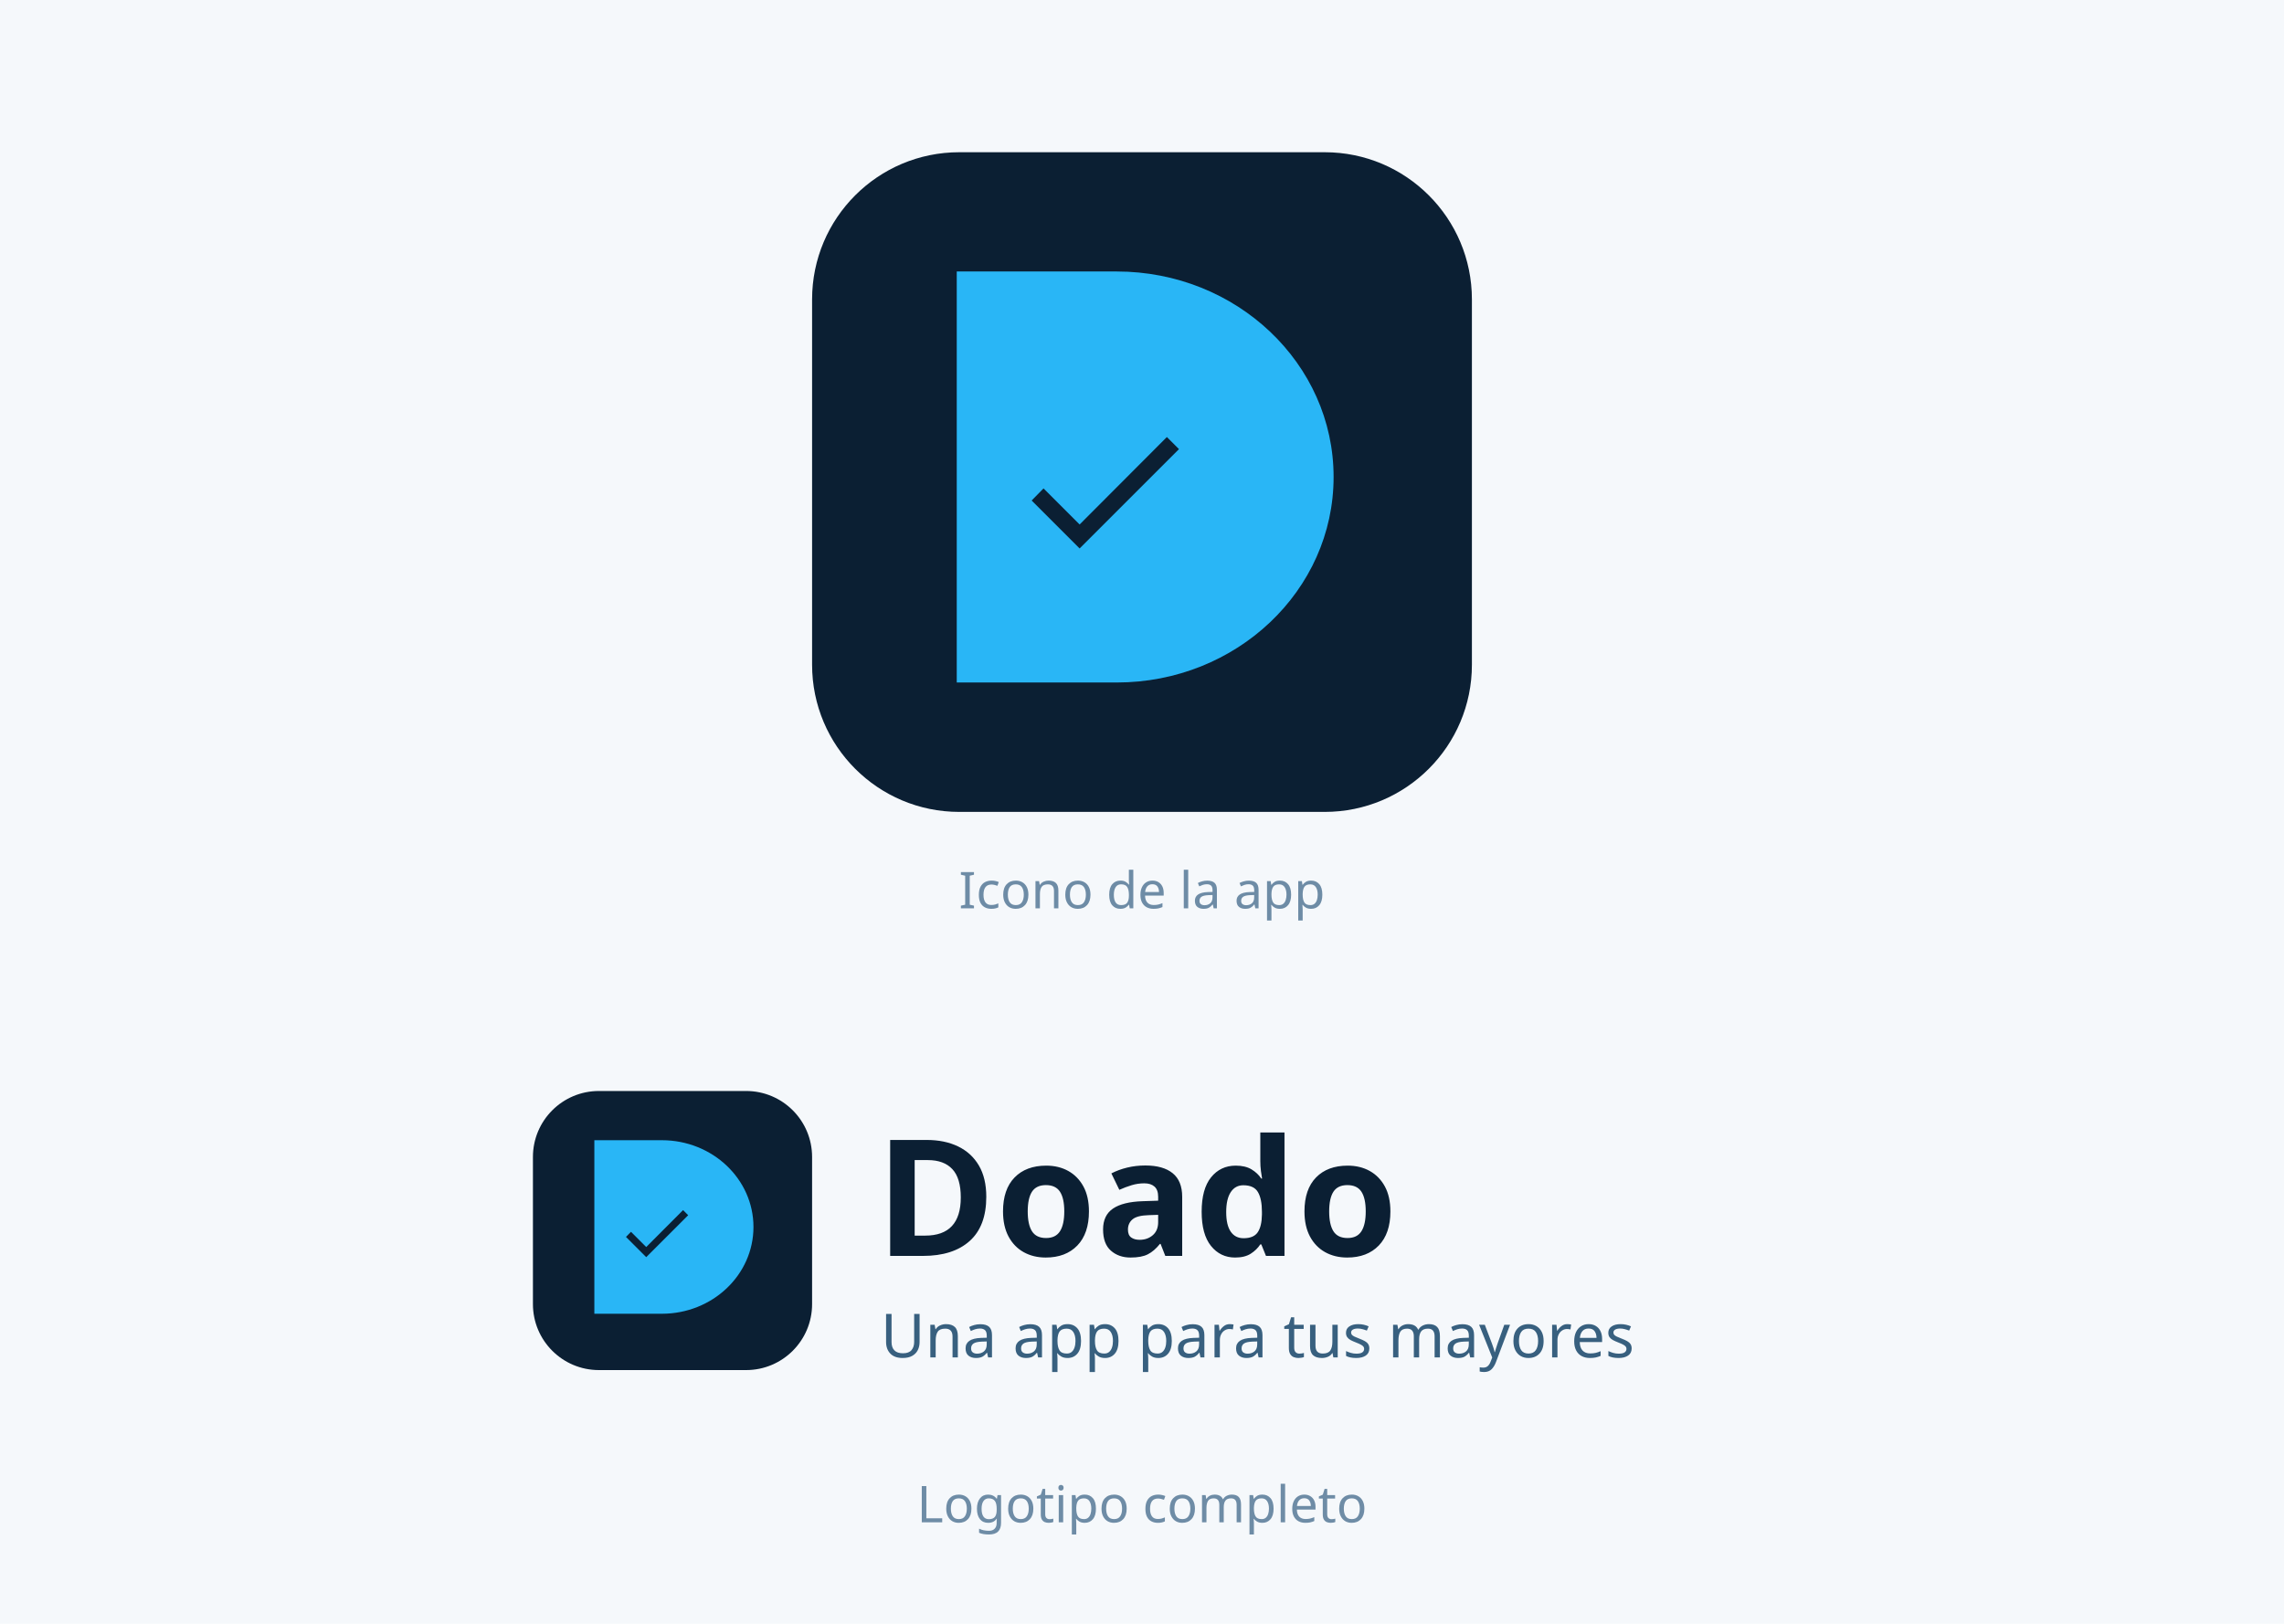
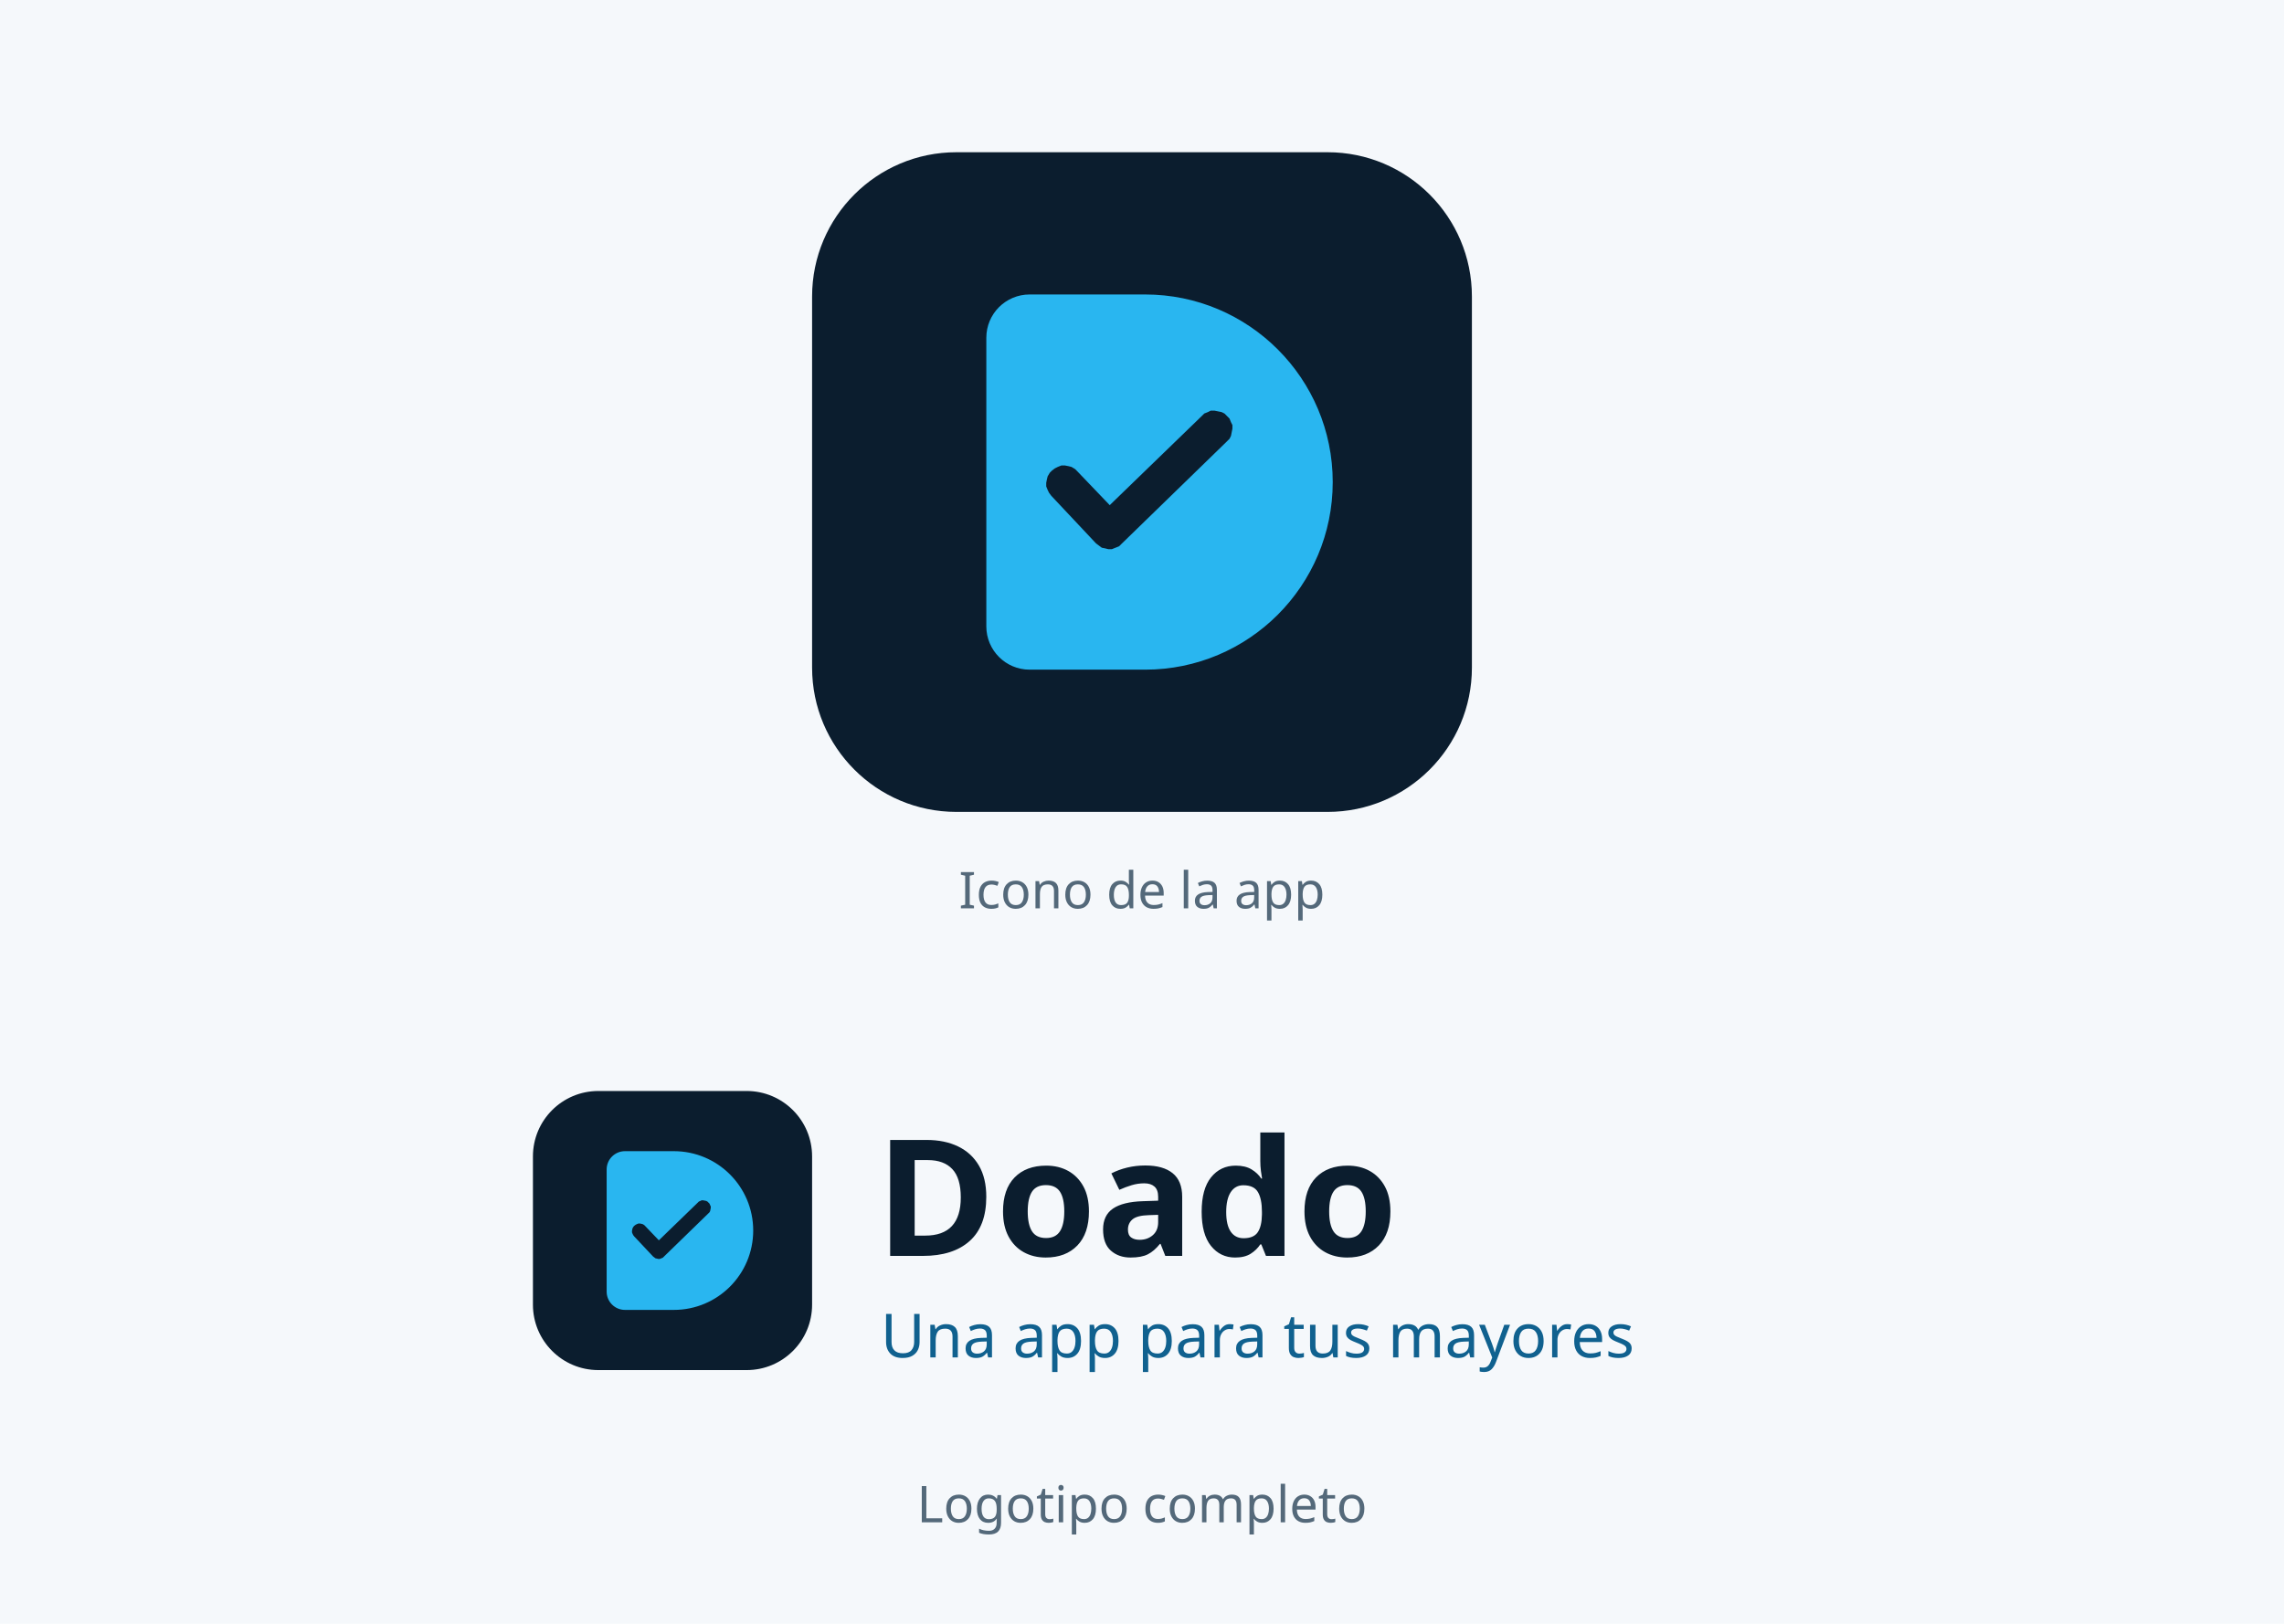
<svg xmlns="http://www.w3.org/2000/svg" viewBox="0 0 900 640">
  <rect width="900" height="640" fill="#F5F8FB" />
-   <g transform="translate(320,60)">
-     <rect width="260" height="260" rx="58" fill="#0B1F33" />
-     <g transform="translate(21,20) scale(0.9)">
-       <path d="M40,30 L110,30 A95,90 0 0 1 110,210 L40,210 Z M93.8,140.8 L78,125 L72.8,130.3 L93.8,151.3 L137.3,107.8 L132,102.5 Z" fill="#29B6F6" fill-rule="evenodd" />
+   <g transform="translate(320,60) scale(4.0625)">
+     <rect width="64" height="64" rx="14" fill="#0B1D2E" />
+     <g transform="translate(11.3,9.6) scale(0.7)">
+       <path d="M14,6 H30 A26,26 0 0 1 30,58 H14 A6,6 0 0 1 8,52 V12 A6,6 0 0 1 14,6 Z M23.2,40.5 L23.6,40.8 L24,41.1 L24.5,41.2 L24.9,41.3 L25.4,41.3 L25.9,41.1 L26.4,40.9 L26.7,40.6 L41.3,26.4 L41.7,26 L41.9,25.6 L42,25.1 L42.1,24.6 L42.1,24.1 L41.9,23.7 L41.7,23.2 L41.4,22.9 L41,22.5 L40.6,22.3 L40.1,22.2 L39.6,22.1 L39.1,22.1 L38.7,22.3 L38.2,22.5 L37.9,22.8 L25.1,35.2 L20.6,30.5 L20.3,30.2 L19.8,29.9 L19.4,29.8 L18.9,29.7 L18.4,29.7 L17.9,29.9 L17.5,30.1 L17.1,30.4 L16.8,30.7 L16.5,31.2 L16.4,31.6 L16.3,32.1 L16.3,32.6 L16.5,33.1 L16.7,33.5 L17,33.9 Z" fill="#29B6F0" fill-rule="evenodd" />
    </g>
  </g>
-   <text x="450" y="358" text-anchor="middle" font-family="'Quicksand','Trebuchet MS',sans-serif" font-size="20" fill="#6E8CA6">Icono de la app</text>
-   <g transform="translate(210,430)">
-     <rect width="110" height="110" rx="26" fill="#0B1F33" />
-     <g transform="translate(9,8) scale(0.38)">
-       <path d="M40,30 L110,30 A95,90 0 0 1 110,210 L40,210 Z M93.8,140.8 L78,125 L72.8,130.3 L93.8,151.3 L137.3,107.8 L132,102.5 Z" fill="#29B6F6" fill-rule="evenodd" />
+   <text x="450" y="358" text-anchor="middle" font-family="'Quicksand','Trebuchet MS',sans-serif" font-size="20" fill="#54697A">Icono de la app</text>
+   <g transform="translate(210,430) scale(1.7188)">
+     <rect width="64" height="64" rx="15" fill="#0B1D2E" />
+     <g transform="translate(11.3,9.6) scale(0.7)">
+       <path d="M14,6 H30 A26,26 0 0 1 30,58 H14 A6,6 0 0 1 8,52 V12 A6,6 0 0 1 14,6 Z M23.2,40.5 L23.6,40.8 L24,41.1 L24.5,41.2 L24.9,41.3 L25.4,41.3 L25.9,41.1 L26.4,40.9 L26.7,40.6 L41.3,26.4 L41.7,26 L41.9,25.6 L42,25.1 L42.1,24.6 L42.1,24.1 L41.9,23.7 L41.7,23.2 L41.4,22.9 L41,22.5 L40.6,22.3 L40.1,22.2 L39.6,22.1 L39.1,22.1 L38.7,22.3 L38.2,22.5 L37.9,22.8 L25.1,35.2 L20.6,30.5 L20.3,30.2 L19.8,29.9 L19.4,29.8 L18.9,29.7 L18.4,29.7 L17.9,29.9 L17.5,30.1 L17.1,30.4 L16.8,30.7 L16.5,31.2 L16.4,31.6 L16.3,32.1 L16.3,32.6 L16.5,33.1 L16.7,33.5 L17,33.9 Z" fill="#29B6F0" fill-rule="evenodd" />
    </g>
  </g>
-   <text x="345" y="495" font-family="'Baloo 2','Quicksand','Trebuchet MS',sans-serif" font-weight="700" font-size="64" fill="#0B1F33">Doado</text>
-   <text x="347" y="535" font-family="'Quicksand','Trebuchet MS',sans-serif" font-size="24" fill="#38607F">Una app para tus mayores</text>
-   <text x="450" y="600" text-anchor="middle" font-family="'Quicksand','Trebuchet MS',sans-serif" font-size="20" fill="#6E8CA6">Logotipo completo</text>
+   <text x="345" y="495" font-family="'Baloo 2','Quicksand','Trebuchet MS',sans-serif" font-weight="700" font-size="64" fill="#0B1D2E">Doado</text>
+   <text x="347" y="535" font-family="'Quicksand','Trebuchet MS',sans-serif" font-size="24" fill="#10618F">Una app para tus mayores</text>
+   <text x="450" y="600" text-anchor="middle" font-family="'Quicksand','Trebuchet MS',sans-serif" font-size="20" fill="#54697A">Logotipo completo</text>
</svg>
